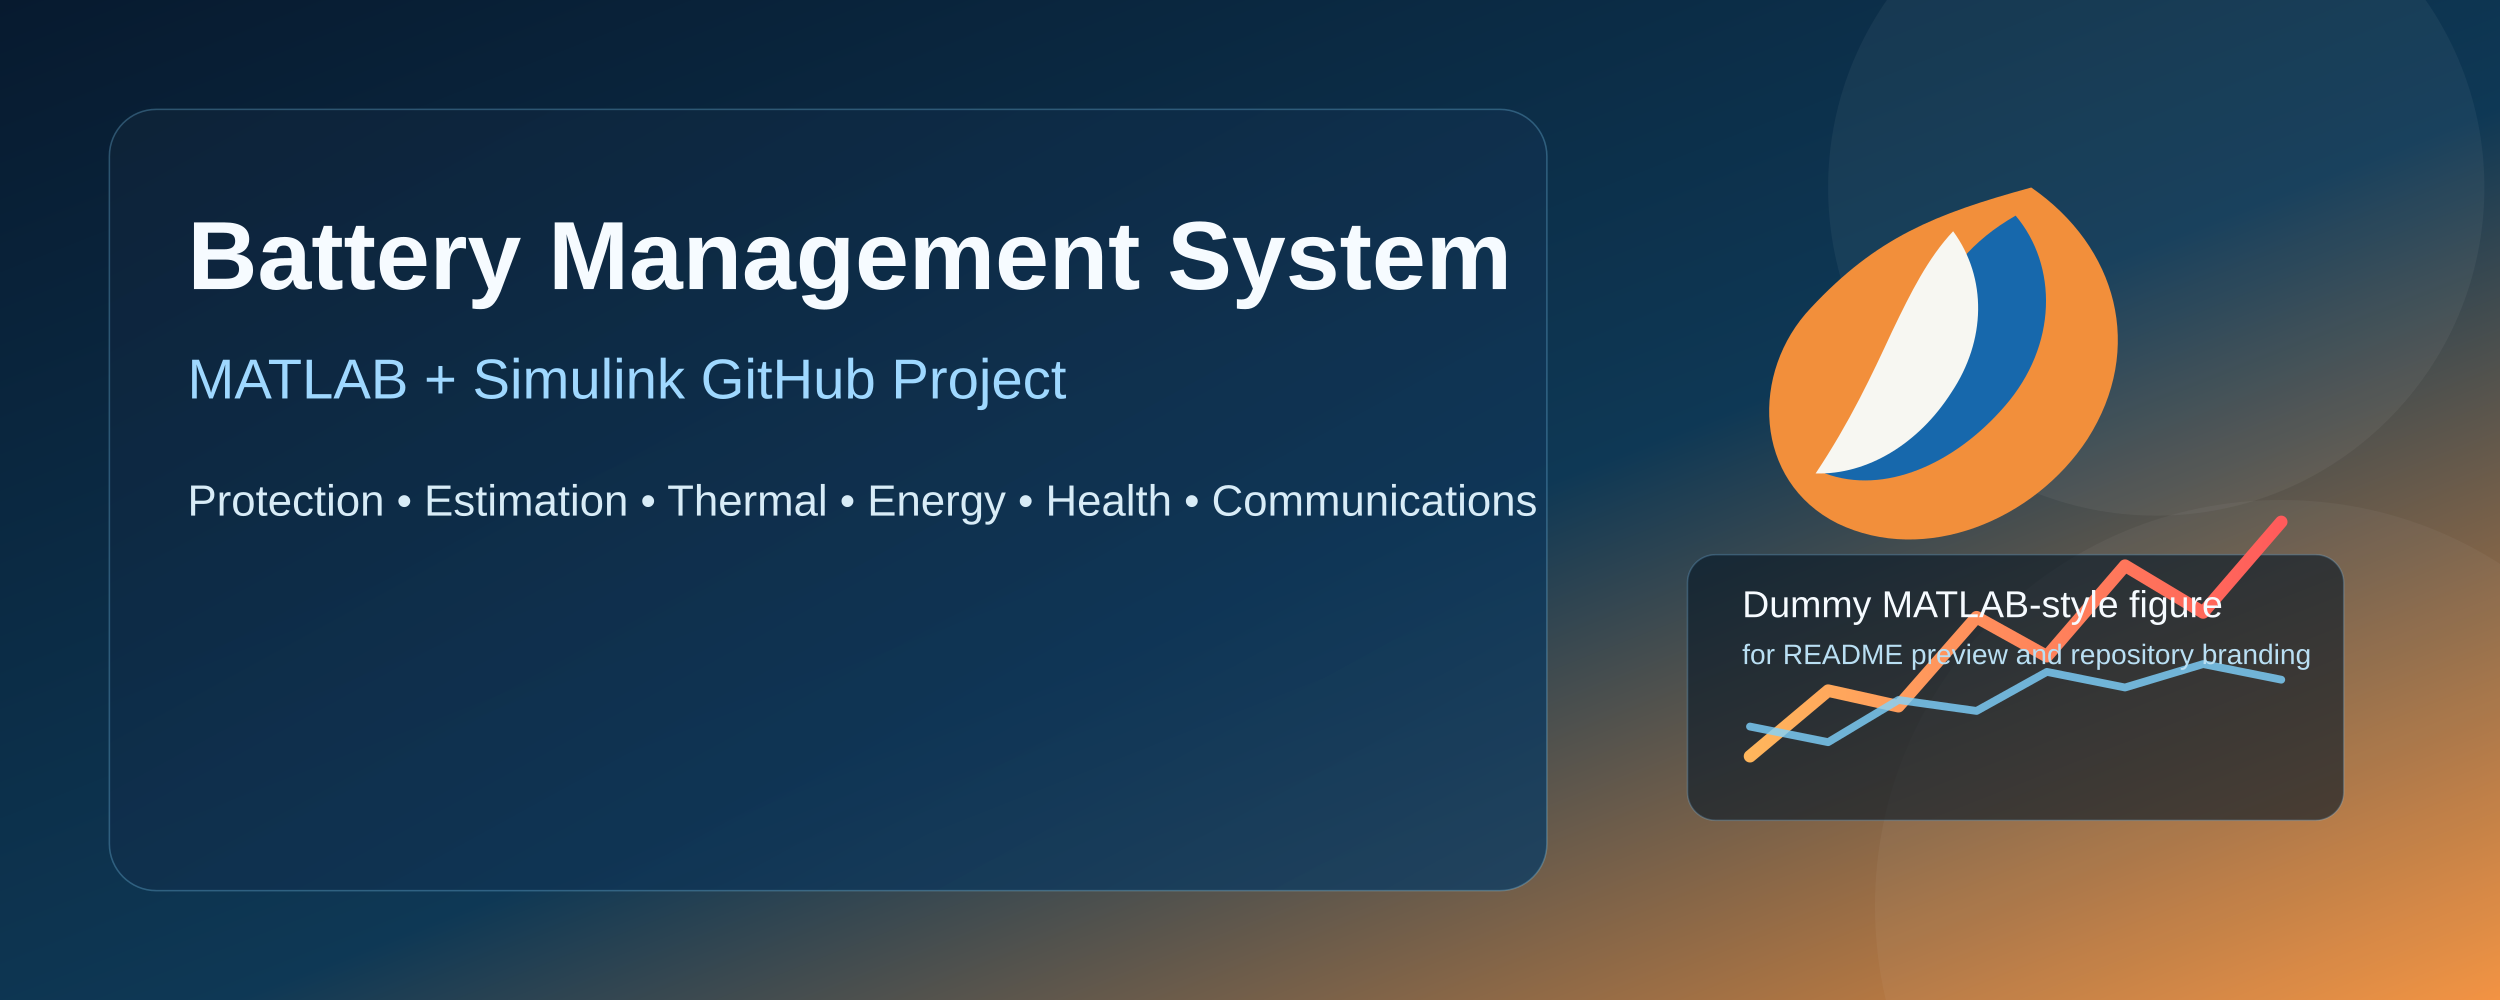
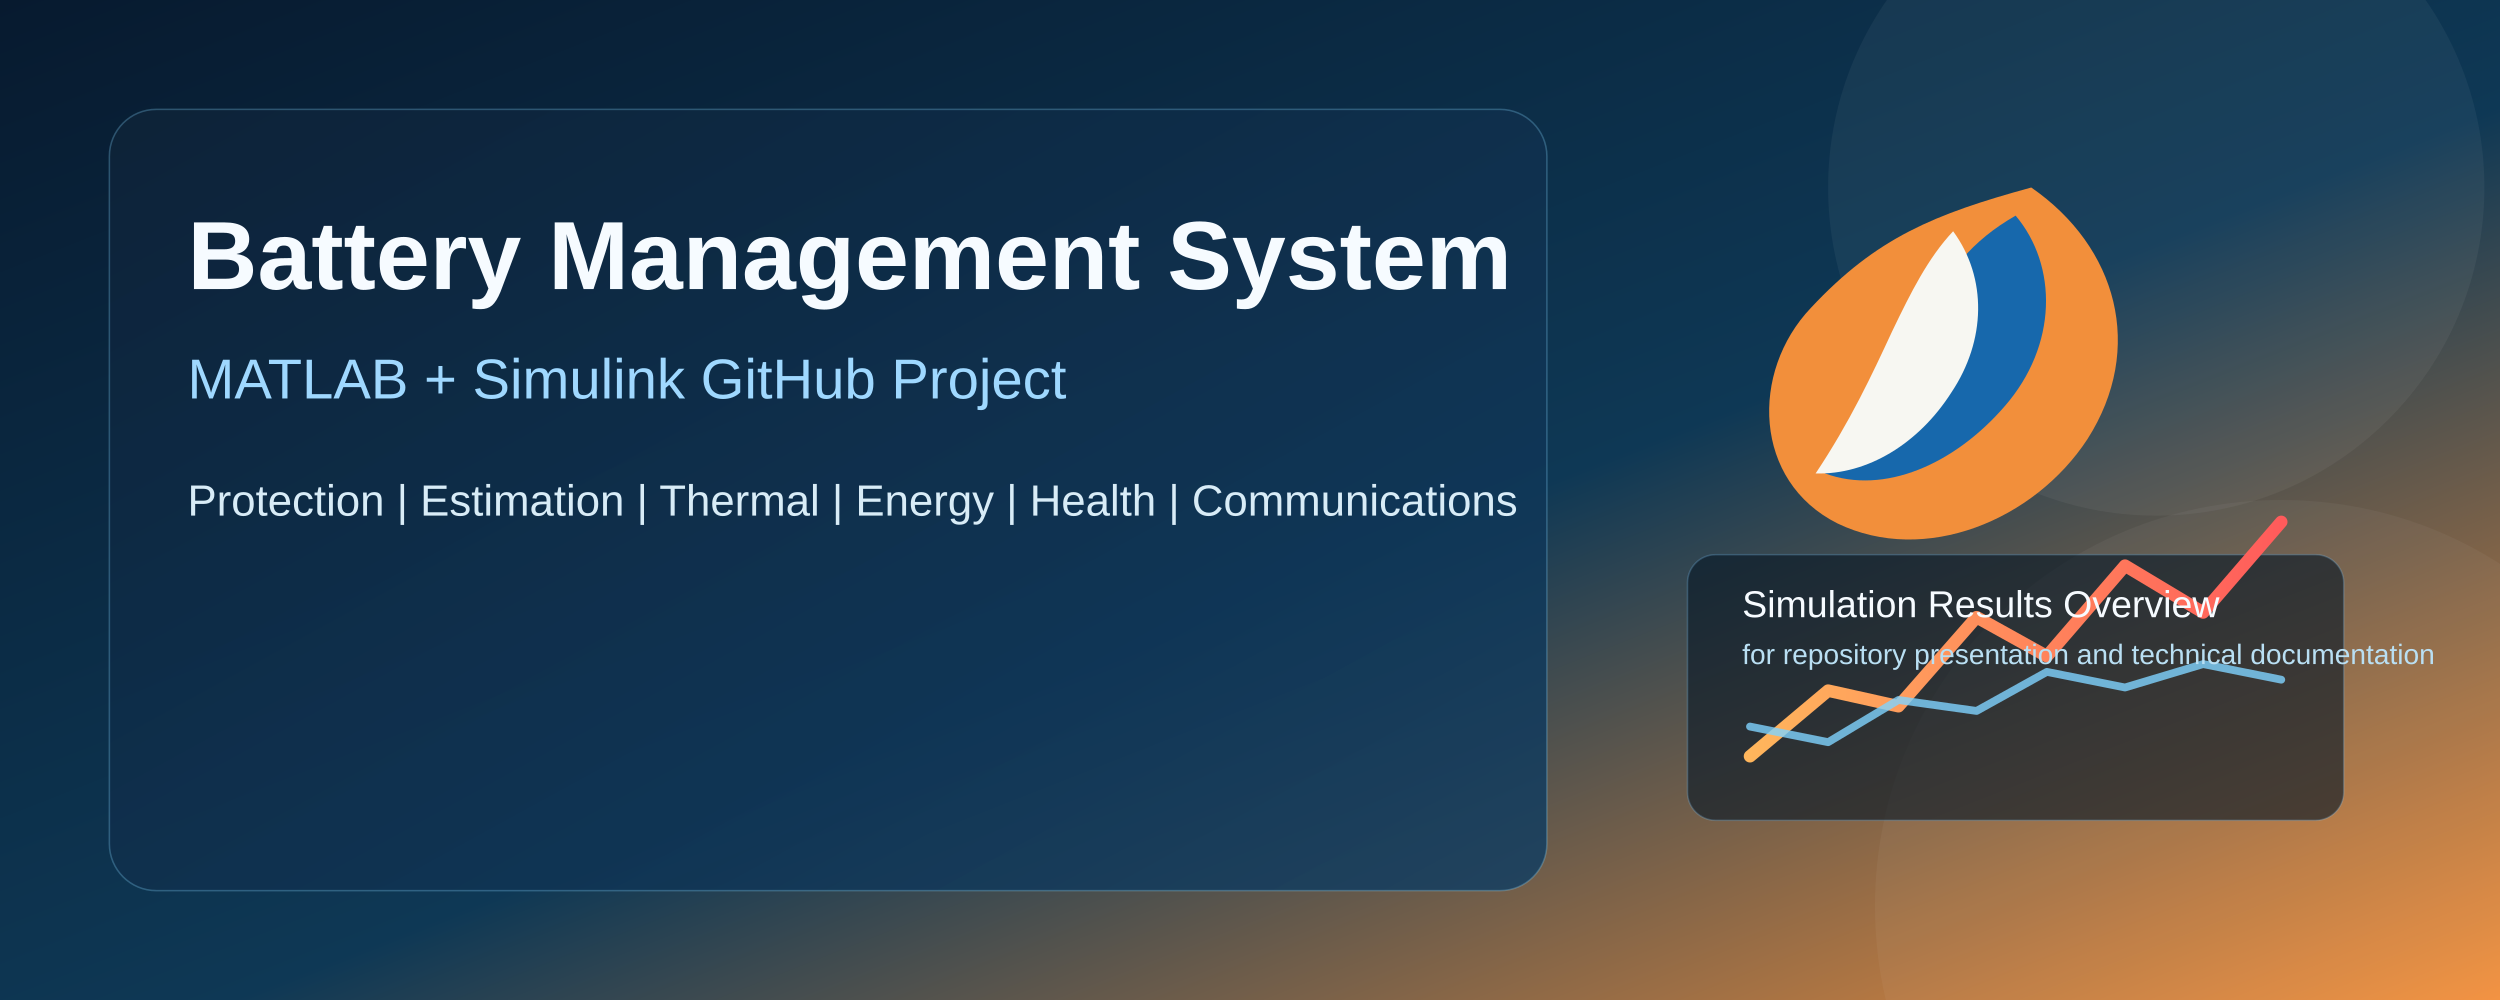
<svg xmlns="http://www.w3.org/2000/svg" width="1600" height="640" viewBox="0 0 1600 640">
  <defs>
    <linearGradient id="bg" x1="0" y1="0" x2="1" y2="1">
      <stop offset="0%" stop-color="#071a2f" />
      <stop offset="55%" stop-color="#0e3855" />
      <stop offset="100%" stop-color="#f28f3b" />
    </linearGradient>
    <linearGradient id="panel" x1="0" y1="0" x2="1" y2="1">
      <stop offset="0%" stop-color="#0d2238" stop-opacity="0.92" />
      <stop offset="100%" stop-color="#103d62" stop-opacity="0.82" />
    </linearGradient>
    <linearGradient id="wave" x1="0" y1="0" x2="1" y2="0">
      <stop offset="0%" stop-color="#ffb65c" />
      <stop offset="100%" stop-color="#ff5b5b" />
    </linearGradient>
  </defs>
  <rect width="1600" height="640" fill="url(#bg)" />
  <circle cx="1380" cy="120" r="210" fill="#ffffff" opacity="0.05" />
  <circle cx="1460" cy="580" r="260" fill="#ffffff" opacity="0.04" />
  <rect x="70" y="70" width="920" height="500" rx="30" fill="url(#panel)" stroke="#86d7ff" stroke-opacity="0.28" />
  <text x="120" y="185" fill="#f6fbff" font-size="62" font-family="Segoe UI, Arial, sans-serif" font-weight="700">Battery Management System</text>
  <text x="120" y="255" fill="#9fd8ff" font-size="36" font-family="Segoe UI, Arial, sans-serif">MATLAB + Simulink GitHub Project</text>
-   <text x="120" y="330" fill="#d8ecf7" font-size="28" font-family="Segoe UI, Arial, sans-serif">Protection • Estimation • Thermal • Energy • Health • Communications</text>
+   <text x="120" y="330" fill="#d8ecf7" font-size="28" font-family="Segoe UI, Arial, sans-serif">Protection | Estimation | Thermal | Energy | Health | Communications</text>
  <g transform="translate(1140,120)">
    <path d="M160 0 C215 38 233 103 196 161 C162 213 92 242 36 215 C-18 188 -20 118 19 77 C61 32 98 17 160 0 Z" fill="#f28f3b" />
    <path d="M150 18 C177 50 177 101 143 140 C111 177 66 197 28 183 C59 150 76 118 90 86 C106 54 122 34 150 18 Z" fill="#1768ac" />
    <path d="M110 28 C132 58 131 98 109 131 C88 164 55 184 22 183 C44 150 58 120 71 92 C83 67 94 45 110 28 Z" fill="#f7f7f2" />
  </g>
  <rect x="1080" y="355" width="420" height="170" rx="18" fill="#081725" fill-opacity="0.62" stroke="#7ecbff" stroke-opacity="0.24" />
  <polyline points="1120,484 1170,442 1215,452 1265,395 1310,420 1360,362 1410,392 1460,334" fill="none" stroke="url(#wave)" stroke-width="8" stroke-linecap="round" stroke-linejoin="round" />
  <polyline points="1120,465 1170,475 1215,448 1265,455 1310,430 1360,440 1410,425 1460,435" fill="none" stroke="#7fd3ff" stroke-width="5" stroke-linecap="round" stroke-linejoin="round" opacity="0.8" />
-   <text x="1115" y="395" fill="#f6fbff" font-size="24" font-family="Segoe UI, Arial, sans-serif">Dummy MATLAB-style figure</text>
-   <text x="1115" y="425" fill="#b9dff3" font-size="18" font-family="Segoe UI, Arial, sans-serif">for README preview and repository branding</text>
+   <text x="1115" y="395" fill="#f6fbff" font-size="24" font-family="Segoe UI, Arial, sans-serif">Simulation Results Overview</text>
+   <text x="1115" y="425" fill="#b9dff3" font-size="18" font-family="Segoe UI, Arial, sans-serif">for repository presentation and technical documentation</text>
</svg>
